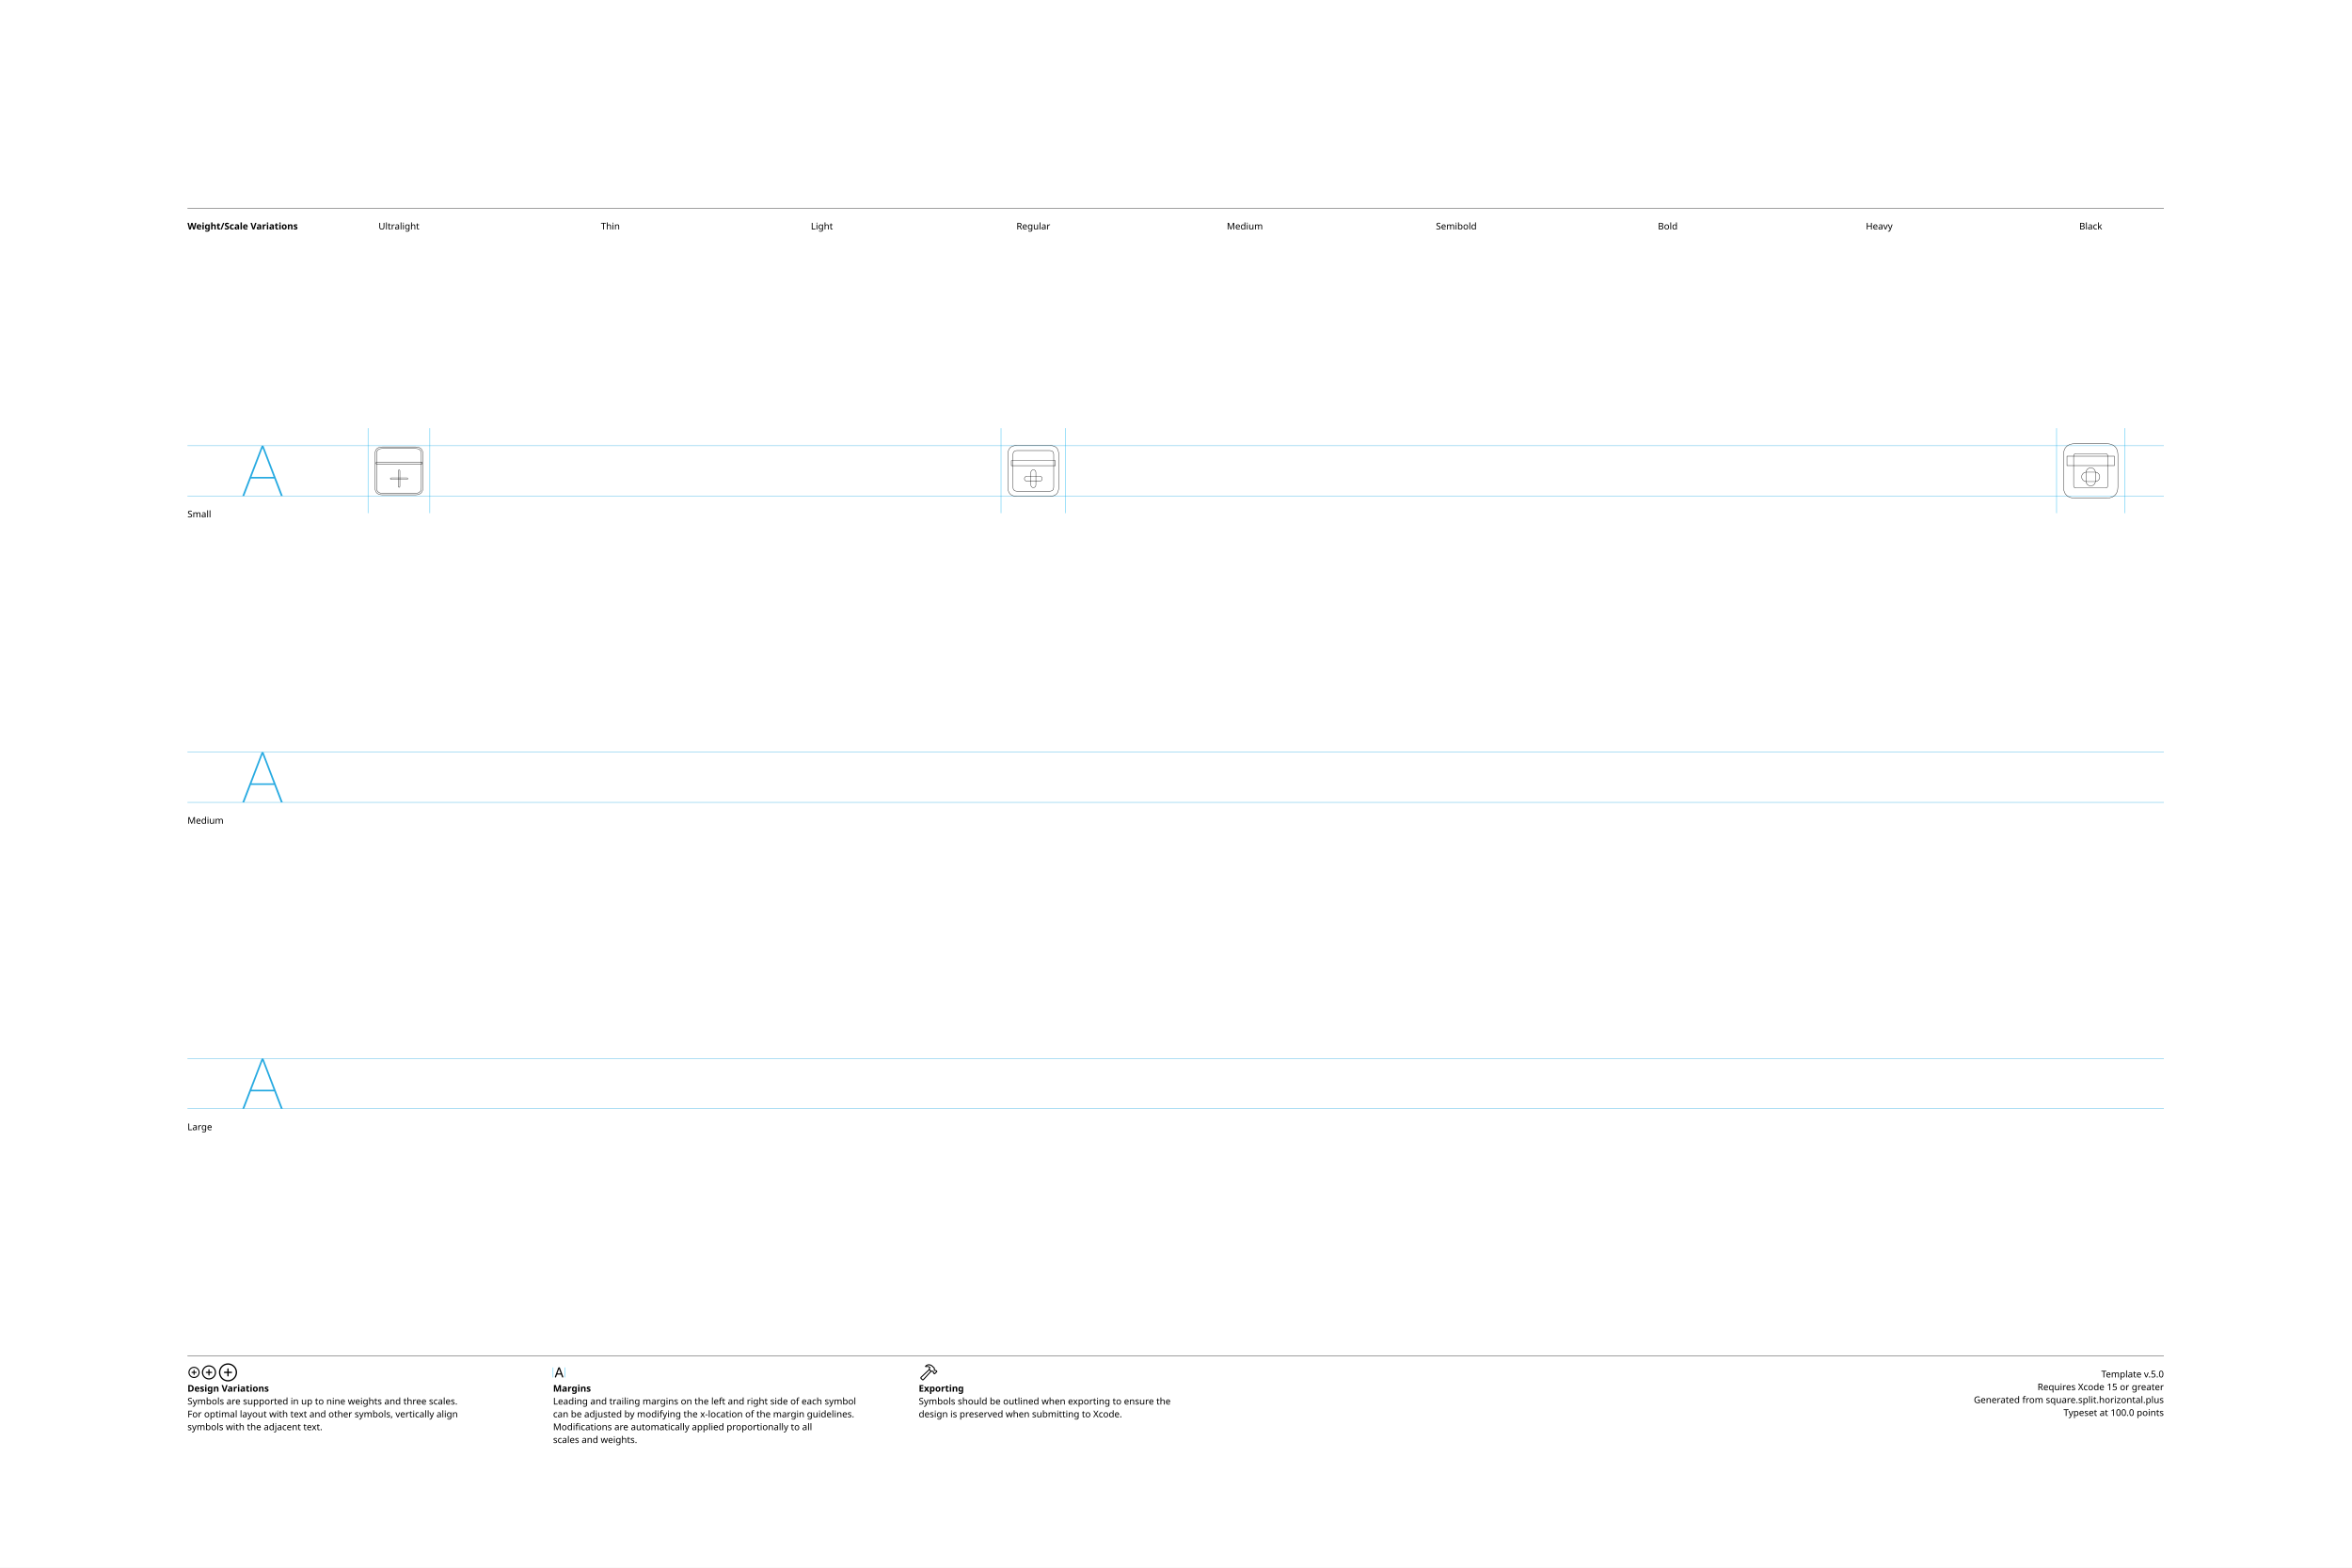
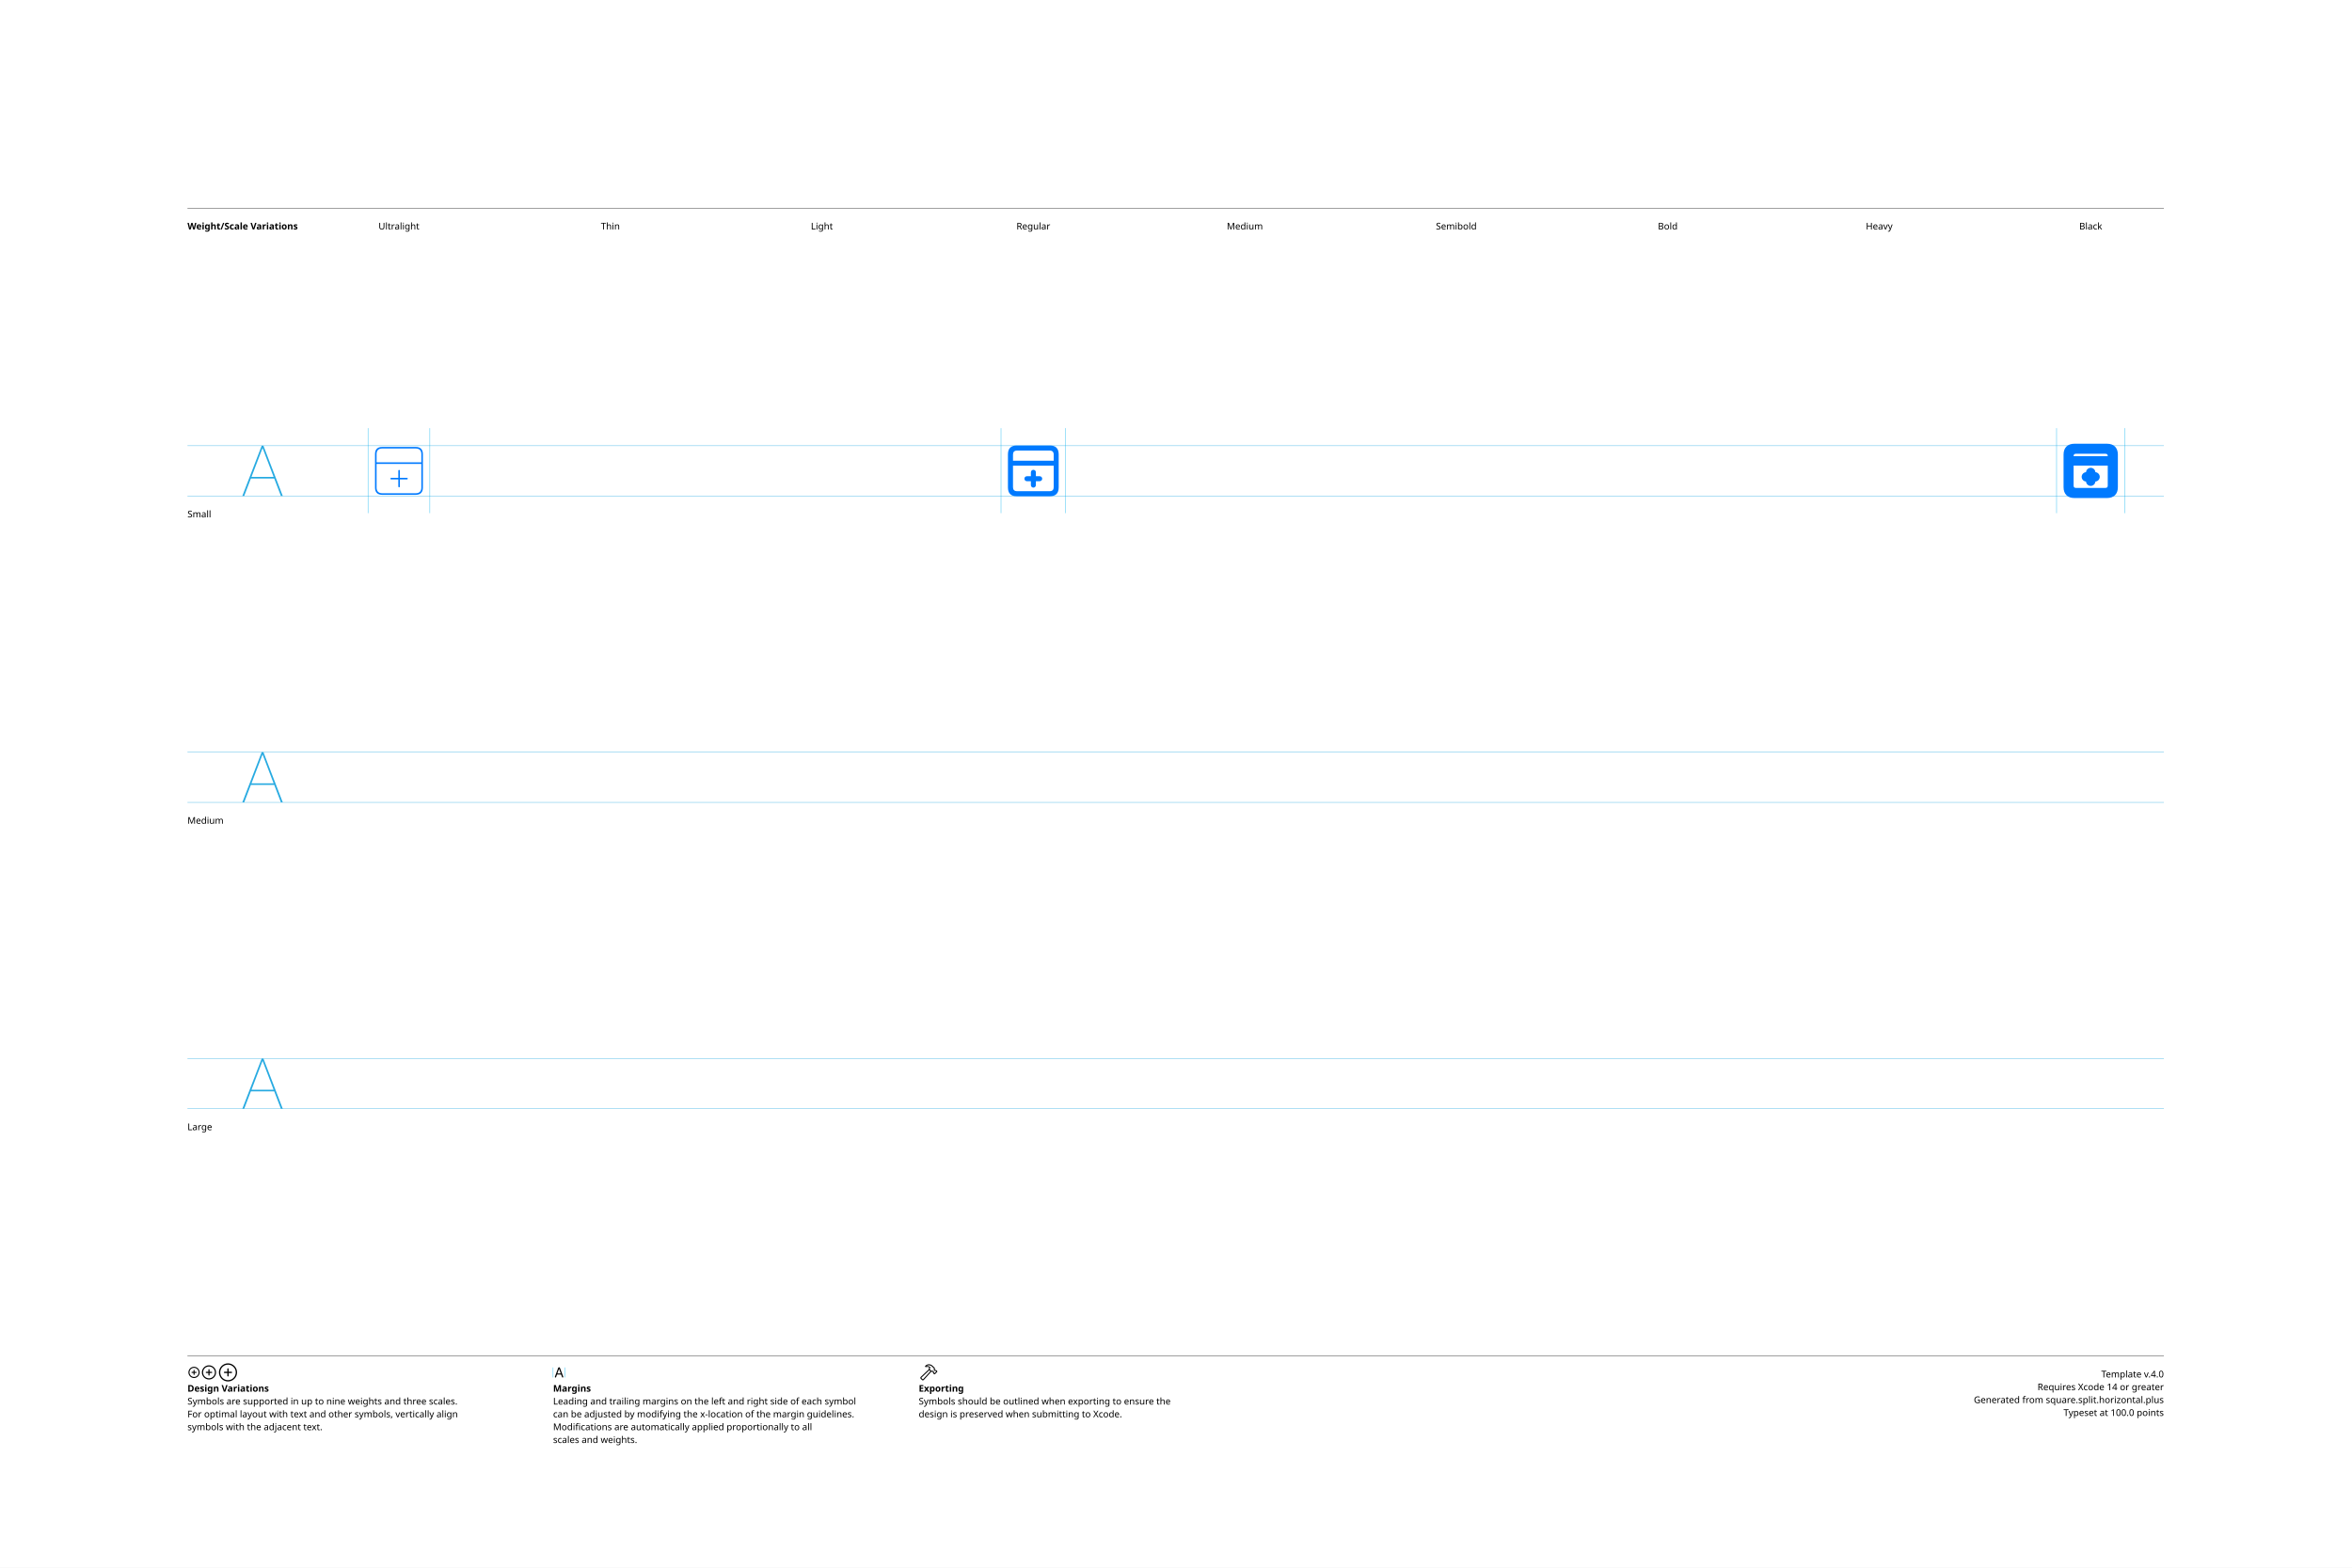
<svg xmlns="http://www.w3.org/2000/svg" version="1.1" width="3300" height="2200">
-   <style>.monochrome-0 {-sfsymbols-motion-group:0}
+   <style>.monochrome-0 {}

- .multicolor-0:tintColor {-sfsymbols-motion-group:0}
+ .multicolor-0:tintColor {}

- .hierarchical-0:primary {-sfsymbols-motion-group:0}
+ .hierarchical-0:primary {}

- .SFSymbolsPreviewWireframe {fill:none;opacity:1.0;stroke:black;stroke-width:0.5}
+ .SFSymbolsPreview007AFF {fill:#007AFF;opacity:1.0}
</style>
  <g id="Notes">
    <rect height="2200" id="artboard" style="fill:white;opacity:1" width="3300" x="0" y="0" />
    <line style="fill:none;stroke:black;opacity:1;stroke-width:0.5;" x1="263" x2="3036" y1="292" y2="292" />
    <text style="stroke:none;fill:black;font-family:sans-serif;font-size:13;font-weight:bold;" transform="matrix(1 0 0 1 263 322)">Weight/Scale Variations</text>
    <text style="stroke:none;fill:black;font-family:sans-serif;font-size:13;text-anchor:middle;" transform="matrix(1 0 0 1 559.711 322)">Ultralight</text>
    <text style="stroke:none;fill:black;font-family:sans-serif;font-size:13;text-anchor:middle;" transform="matrix(1 0 0 1 856.422 322)">Thin</text>
    <text style="stroke:none;fill:black;font-family:sans-serif;font-size:13;text-anchor:middle;" transform="matrix(1 0 0 1 1153.13 322)">Light</text>
    <text style="stroke:none;fill:black;font-family:sans-serif;font-size:13;text-anchor:middle;" transform="matrix(1 0 0 1 1449.84 322)">Regular</text>
    <text style="stroke:none;fill:black;font-family:sans-serif;font-size:13;text-anchor:middle;" transform="matrix(1 0 0 1 1746.56 322)">Medium</text>
    <text style="stroke:none;fill:black;font-family:sans-serif;font-size:13;text-anchor:middle;" transform="matrix(1 0 0 1 2043.27 322)">Semibold</text>
    <text style="stroke:none;fill:black;font-family:sans-serif;font-size:13;text-anchor:middle;" transform="matrix(1 0 0 1 2339.98 322)">Bold</text>
    <text style="stroke:none;fill:black;font-family:sans-serif;font-size:13;text-anchor:middle;" transform="matrix(1 0 0 1 2636.69 322)">Heavy</text>
    <text style="stroke:none;fill:black;font-family:sans-serif;font-size:13;text-anchor:middle;" transform="matrix(1 0 0 1 2933.4 322)">Black</text>
    <line style="fill:none;stroke:black;opacity:1;stroke-width:0.5;" x1="263" x2="3036" y1="1903" y2="1903" />
    <g transform="matrix(0.2 0 0 0.2 263 1933)">
      <path d="m46.24 4.15c21.533 0 39.453-17.871 39.453-39.404s-17.969-39.404-39.502-39.404c-21.484 0-39.355 17.871-39.355 39.404s17.92 39.404 39.404 39.404Zm0-7.422c-17.725 0-31.885-14.209-31.885-31.982s14.111-31.982 31.836-31.982c17.773 0 32.031 14.209 32.031 31.982s-14.209 31.982-31.982 31.982Zm-17.969-31.982c0 2.148 1.514 3.613 3.76 3.613h10.498v10.596c0 2.197 1.465 3.711 3.613 3.711 2.246 0 3.711-1.514 3.711-3.711v-10.596h10.596c2.197 0 3.711-1.465 3.711-3.613 0-2.197-1.514-3.711-3.711-3.711h-10.596v-10.547c0-2.246-1.465-3.76-3.711-3.76-2.148 0-3.613 1.514-3.613 3.76v10.547h-10.498c-2.246 0-3.76 1.514-3.76 3.711Z" />
    </g>
    <g transform="matrix(0.2 0 0 0.2 281.506 1933)">
      <path d="m58.545 14.551c27.246 0 49.805-22.607 49.805-49.805 0-27.246-22.607-49.805-49.853-49.805-27.197 0-49.756 22.559-49.756 49.805 0 27.197 22.607 49.805 49.805 49.805Zm0-8.301c-23.047 0-41.455-18.457-41.455-41.504s18.359-41.504 41.406-41.504 41.553 18.457 41.553 41.504-18.457 41.504-41.504 41.504Zm-22.656-41.504c0 2.393 1.66 4.004 4.15 4.004h14.355v14.404c0 2.441 1.66 4.15 4.053 4.15 2.441 0 4.15-1.66 4.15-4.15v-14.404h14.404c2.441 0 4.15-1.611 4.15-4.004 0-2.441-1.709-4.15-4.15-4.15h-14.404v-14.355c0-2.49-1.709-4.199-4.15-4.199-2.393 0-4.053 1.709-4.053 4.199v14.355h-14.355c-2.49 0-4.15 1.709-4.15 4.15Z" />
    </g>
    <g transform="matrix(0.2 0 0 0.2 304.924 1933)">
      <path d="m74.853 28.32c34.815 0 63.623-28.809 63.623-63.574 0-34.815-28.857-63.623-63.672-63.623-34.766 0-63.525 28.809-63.525 63.623 0 34.766 28.809 63.574 63.574 63.574Zm0-9.082c-30.176 0-54.443-24.316-54.443-54.492 0-30.225 24.219-54.492 54.395-54.492 30.225 0 54.541 24.268 54.541 54.492 0 30.176-24.268 54.492-54.492 54.492Zm-28.857-54.492c0 2.588 1.855 4.395 4.59 4.395h19.727v19.775c0 2.686 1.855 4.59 4.443 4.59 2.686 0 4.541-1.855 4.541-4.59v-19.775h19.775c2.686 0 4.59-1.807 4.59-4.395 0-2.734-1.855-4.59-4.59-4.59h-19.775v-19.727c0-2.734-1.855-4.639-4.541-4.639-2.588 0-4.443 1.904-4.443 4.639v19.727h-19.727c-2.734 0-4.59 1.855-4.59 4.59Z" />
    </g>
    <text style="stroke:none;fill:black;font-family:sans-serif;font-size:13;font-weight:bold;" transform="matrix(1 0 0 1 263 1953)">Design Variations</text>
    <text style="stroke:none;fill:black;font-family:sans-serif;font-size:13;" transform="matrix(1 0 0 1 263 1971)">Symbols are supported in up to nine weights and three scales.</text>
    <text style="stroke:none;fill:black;font-family:sans-serif;font-size:13;" transform="matrix(1 0 0 1 263 1989)">For optimal layout with text and other symbols, vertically align</text>
    <text style="stroke:none;fill:black;font-family:sans-serif;font-size:13;" transform="matrix(1 0 0 1 263 2007)">symbols with the adjacent text.</text>
    <line style="fill:none;stroke:#00AEEF;stroke-width:0.5;opacity:1.0;" x1="776" x2="776" y1="1919" y2="1933" />
    <g transform="matrix(0.2 0 0 0.2 776 1933)">
      <path d="m16.553 0.781c2.588 0 3.857-0.977 4.785-3.711l6.299-17.236h28.809l6.299 17.236c0.928 2.734 2.197 3.711 4.736 3.711 2.588 0 4.248-1.562 4.248-4.004 0-0.83-0.146-1.611-0.537-2.637l-22.9-60.986c-1.123-2.979-3.125-4.492-6.25-4.492-3.027 0-5.078 1.465-6.152 4.443l-22.9 61.084c-0.391 1.025-0.537 1.807-0.537 2.637 0 2.441 1.562 3.955 4.102 3.955Zm13.477-28.369 11.865-32.861h0.244l11.865 32.861Z" />
    </g>
    <line style="fill:none;stroke:#00AEEF;stroke-width:0.5;opacity:1.0;" x1="792.836" x2="792.836" y1="1919" y2="1933" />
    <text style="stroke:none;fill:black;font-family:sans-serif;font-size:13;font-weight:bold;" transform="matrix(1 0 0 1 776 1953)">Margins</text>
    <text style="stroke:none;fill:black;font-family:sans-serif;font-size:13;" transform="matrix(1 0 0 1 776 1971)">Leading and trailing margins on the left and right side of each symbol</text>
    <text style="stroke:none;fill:black;font-family:sans-serif;font-size:13;" transform="matrix(1 0 0 1 776 1989)">can be adjusted by modifying the x-location of the margin guidelines.</text>
    <text style="stroke:none;fill:black;font-family:sans-serif;font-size:13;" transform="matrix(1 0 0 1 776 2007)">Modifications are automatically applied proportionally to all</text>
    <text style="stroke:none;fill:black;font-family:sans-serif;font-size:13;" transform="matrix(1 0 0 1 776 2025)">scales and weights.</text>
    <g transform="matrix(0.2 0 0 0.2 1289 1933)">
      <path d="m14.209 9.326 8.496 8.545c4.297 4.346 9.229 4.053 13.867-1.074l53.467-58.935-4.834-4.883-53.076 58.398c-1.758 2.002-3.418 2.49-5.762 0.146l-5.859-5.811c-2.344-2.295-1.807-4.004 0.195-5.811l57.373-54.004-4.883-4.834-57.959 54.443c-4.932 4.59-5.322 9.473-1.025 13.818Zm32.08-90.967c-2.1 2.051-2.246 4.932-1.074 6.885 1.172 1.807 3.467 2.979 6.689 2.148 7.324-1.709 14.941-2.002 22.07 2.686l-2.93 7.275c-1.709 4.15-0.83 7.08 1.855 9.814l11.475 11.572c2.441 2.441 4.492 2.539 7.324 2.051l5.322-0.977 3.32 3.369-0.195 2.783c-0.195 2.49 0.439 4.395 2.881 6.787l3.809 3.711c2.393 2.393 5.469 2.539 7.812 0.195l14.551-14.6c2.344-2.344 2.246-5.322-0.146-7.715l-3.857-3.809c-2.393-2.393-4.248-3.174-6.641-2.979l-2.881 0.244-3.223-3.174 1.221-5.615c0.635-2.832-0.146-5.029-3.076-7.959l-10.986-10.938c-16.699-16.602-38.867-16.211-53.32-1.758Zm7.471 1.855c12.158-8.887 28.613-7.373 39.746 3.76l12.158 12.06c1.172 1.172 1.367 2.1 1.025 3.809l-1.611 7.422 7.52 7.422 4.932-0.293c1.27-0.049 1.66 0.049 2.637 1.025l2.881 2.881-12.207 12.207-2.881-2.881c-0.977-0.977-1.123-1.367-1.074-2.686l0.342-4.883-7.471-7.422-7.617 1.27c-1.611 0.342-2.344 0.195-3.564-0.977l-10.01-10.01c-1.27-1.172-1.416-2.002-0.635-3.857l4.395-10.449c-7.812-7.275-17.969-10.4-28.125-7.422-0.781 0.195-1.074-0.439-0.439-0.977Z" />
    </g>
    <text style="stroke:none;fill:black;font-family:sans-serif;font-size:13;font-weight:bold;" transform="matrix(1 0 0 1 1289 1953)">Exporting</text>
    <text style="stroke:none;fill:black;font-family:sans-serif;font-size:13;" transform="matrix(1 0 0 1 1289 1971)">Symbols should be outlined when exporting to ensure the</text>
    <text style="stroke:none;fill:black;font-family:sans-serif;font-size:13;" transform="matrix(1 0 0 1 1289 1989)">design is preserved when submitting to Xcode.</text>
-     <text id="template-version" style="stroke:none;fill:black;font-family:sans-serif;font-size:13;text-anchor:end;" transform="matrix(1 0 0 1 3036 1933)">Template v.5.0</text>
-     <text style="stroke:none;fill:black;font-family:sans-serif;font-size:13;text-anchor:end;" transform="matrix(1 0 0 1 3036 1951)">Requires Xcode 15 or greater</text>
+     <text id="template-version" style="stroke:none;fill:black;font-family:sans-serif;font-size:13;text-anchor:end;" transform="matrix(1 0 0 1 3036 1933)">Template v.4.0</text>
+     <text style="stroke:none;fill:black;font-family:sans-serif;font-size:13;text-anchor:end;" transform="matrix(1 0 0 1 3036 1951)">Requires Xcode 14 or greater</text>
    <text id="descriptive-name" style="stroke:none;fill:black;font-family:sans-serif;font-size:13;text-anchor:end;" transform="matrix(1 0 0 1 3036 1969)">Generated from square.split.horizontal.plus</text>
    <text style="stroke:none;fill:black;font-family:sans-serif;font-size:13;text-anchor:end;" transform="matrix(1 0 0 1 3036 1987)">Typeset at 100.0 points</text>
    <text style="stroke:none;fill:black;font-family:sans-serif;font-size:13;" transform="matrix(1 0 0 1 263 726)">Small</text>
    <text style="stroke:none;fill:black;font-family:sans-serif;font-size:13;" transform="matrix(1 0 0 1 263 1156)">Medium</text>
    <text style="stroke:none;fill:black;font-family:sans-serif;font-size:13;" transform="matrix(1 0 0 1 263 1586)">Large</text>
  </g>
  <g id="Guides">
    <g id="H-reference" style="fill:#27AAE1;stroke:none;" transform="matrix(1 0 0 1 339 696)">
      <path d="M0.994 0L3.638 0L29.328-67.132L30.03-67.132L30.03-70.459L28.123-70.459ZM11.688-24.48L46.981-24.48L46.231-26.729L12.438-26.729ZM55.12 0L57.764 0L30.638-70.459L29.433-70.459L29.433-67.132Z" />
    </g>
    <line id="Baseline-S" style="fill:none;stroke:#27AAE1;opacity:1;stroke-width:0.5;" x1="263" x2="3036" y1="696" y2="696" />
    <line id="Capline-S" style="fill:none;stroke:#27AAE1;opacity:1;stroke-width:0.5;" x1="263" x2="3036" y1="625.541" y2="625.541" />
    <g id="H-reference" style="fill:#27AAE1;stroke:none;" transform="matrix(1 0 0 1 339 1126)">
      <path d="M0.994 0L3.638 0L29.328-67.132L30.03-67.132L30.03-70.459L28.123-70.459ZM11.688-24.48L46.981-24.48L46.231-26.729L12.438-26.729ZM55.12 0L57.764 0L30.638-70.459L29.433-70.459L29.433-67.132Z" />
    </g>
    <line id="Baseline-M" style="fill:none;stroke:#27AAE1;opacity:1;stroke-width:0.5;" x1="263" x2="3036" y1="1126" y2="1126" />
    <line id="Capline-M" style="fill:none;stroke:#27AAE1;opacity:1;stroke-width:0.5;" x1="263" x2="3036" y1="1055.54" y2="1055.54" />
    <g id="H-reference" style="fill:#27AAE1;stroke:none;" transform="matrix(1 0 0 1 339 1556)">
      <path d="M0.994 0L3.638 0L29.328-67.132L30.03-67.132L30.03-70.459L28.123-70.459ZM11.688-24.48L46.981-24.48L46.231-26.729L12.438-26.729ZM55.12 0L57.764 0L30.638-70.459L29.433-70.459L29.433-67.132Z" />
    </g>
    <line id="Baseline-L" style="fill:none;stroke:#27AAE1;opacity:1;stroke-width:0.5;" x1="263" x2="3036" y1="1556" y2="1556" />
    <line id="Capline-L" style="fill:none;stroke:#27AAE1;opacity:1;stroke-width:0.5;" x1="263" x2="3036" y1="1485.54" y2="1485.54" />
    <line id="left-margin-Ultralight-S" style="fill:none;stroke:#00AEEF;stroke-width:0.5;opacity:1.0;" x1="516.311" x2="516.311" y1="600.785" y2="720.121" />
    <line id="right-margin-Ultralight-S" style="fill:none;stroke:#00AEEF;stroke-width:0.5;opacity:1.0;" x1="603.111" x2="603.111" y1="600.785" y2="720.121" />
    <line id="left-margin-Regular-S" style="fill:none;stroke:#00AEEF;stroke-width:0.5;opacity:1.0;" x1="1404.49" x2="1404.49" y1="600.785" y2="720.121" />
    <line id="right-margin-Regular-S" style="fill:none;stroke:#00AEEF;stroke-width:0.5;opacity:1.0;" x1="1495.19" x2="1495.19" y1="600.785" y2="720.121" />
    <line id="left-margin-Black-S" style="fill:none;stroke:#00AEEF;stroke-width:0.5;opacity:1.0;" x1="2885.5" x2="2885.5" y1="600.785" y2="720.121" />
    <line id="right-margin-Black-S" style="fill:none;stroke:#00AEEF;stroke-width:0.5;opacity:1.0;" x1="2981.3" x2="2981.3" y1="600.785" y2="720.121" />
  </g>
  <g id="Symbols">
    <g id="Black-S" transform="matrix(1 0 0 1 2885.5 696)">
-       <path class="monochrome-0 multicolor-0:tintColor hierarchical-0:primary SFSymbolsPreviewWireframe" d="M14.6-55.8L14.6-42.6L81.1-42.6L81.1-55.8L14.6-55.8ZM35.2-26.8L35.2-26.8C35.2-23.2 38.2-20.2 41.8-20.2L54-20.2C57.6-20.2 60.6-23.2 60.6-26.8L60.6-26.8C60.6-30.4 57.6-33.4 54-33.4L41.8-33.4C38.2-33.4 35.2-30.5 35.2-26.8ZM47.9-39.5L47.9-39.5C44.3-39.5 41.3-36.5 41.3-32.9L41.3-20.7C41.3-17.1 44.3-14.1 47.9-14.1L47.9-14.1C51.5-14.1 54.5-17.1 54.5-20.7L54.5-32.9C54.5-36.6 51.5-39.5 47.9-39.5ZM9.8-58.1L9.8-12.3C9.8-2.7 15.4 2.9 25 2.9L70.8 2.9C80.4 2.9 86-2.7 86-12.3L86-58.1C86-67.7 80.3-73.3 70.8-73.3L25-73.3C15.4-73.3 9.8-67.7 9.8-58.1ZM23.9-55.9C23.9-58.1 24.8-59.2 27.2-59.2L68.5-59.2C70.9-59.2 71.8-58.1 71.8-55.9L71.8-14.6C71.8-12.4 70.9-11.3 68.5-11.3L27.2-11.3C24.8-11.3 23.9-12.4 23.9-14.6L23.9-55.9Z" />
+       <path class="monochrome-0 multicolor-0:tintColor hierarchical-0:primary SFSymbolsPreview007AFF" d="M9.8-58.1L9.8-12.3C9.8-2.7 15.4 2.9 25 2.9L70.8 2.9C80.4 2.9 86-2.7 86-12.3L86-58.1C86-67.7 80.3-73.3 70.8-73.3L25-73.3C15.4-73.3 9.8-67.7 9.8-58.1ZM23.9-55.9C23.9-58.1 24.8-59.2 27.2-59.2L68.5-59.2C70.9-59.2 71.8-58.1 71.8-55.9L71.8-14.6C71.8-12.4 70.9-11.3 68.5-11.3L27.2-11.3C24.8-11.3 23.9-12.4 23.9-14.6L23.9-55.9ZM14.6-55.8L14.6-42.6L81.1-42.6L81.1-55.8L14.6-55.8ZM35.2-26.8L35.2-26.8C35.2-23.2 38.2-20.2 41.8-20.2L54-20.2C57.6-20.2 60.6-23.2 60.6-26.8L60.6-26.8C60.6-30.4 57.6-33.4 54-33.4L41.8-33.4C38.2-33.4 35.2-30.5 35.2-26.8ZM47.9-39.5L47.9-39.5C44.3-39.5 41.3-36.5 41.3-32.9L41.3-20.7C41.3-17.1 44.3-14.1 47.9-14.1L47.9-14.1C51.5-14.1 54.5-17.1 54.5-20.7L54.5-32.9C54.5-36.6 51.5-39.5 47.9-39.5Z" />
    </g>
    <g id="Regular-S" transform="matrix(1 0 0 1 1404.49 696)">
-       <path class="monochrome-0 multicolor-0:tintColor hierarchical-0:primary SFSymbolsPreviewWireframe" d="M14.51-49.5L14.51-42.5L76.31-42.5L76.31-49.5L14.51-49.5ZM32.81-24.2L32.81-24.2C32.81-22.3 34.41-20.7 36.31-20.7L54.31-20.7C56.21-20.7 57.81-22.3 57.81-24.2L57.81-24.2C57.81-26.1 56.21-27.7 54.31-27.7L36.31-27.7C34.41-27.7 32.81-26.2 32.81-24.2ZM45.41-36.7L45.41-36.7C43.51-36.7 41.91-35.1 41.91-33.2L41.91-15.2C41.91-13.3 43.51-11.7 45.41-11.7L45.41-11.7C47.31-11.7 48.91-13.3 48.91-15.2L48.91-33.2C48.91-35.2 47.31-36.7 45.41-36.7ZM9.71-58.3L9.71-12.1C9.71-3.7 13.81 0.4 22.01 0.4L68.61 0.4C76.81 0.4 80.91-3.7 80.91-12.1L80.91-58.3C80.91-66.6 76.81-70.8 68.61-70.8L22.01-70.8C13.81-70.8 9.71-66.6 9.71-58.3ZM16.81-58.2C16.81-61.7 18.71-63.7 22.41-63.7L68.31-63.7C72.01-63.7 73.91-61.7 73.91-58.2L73.91-12.2C73.91-8.7 72.01-6.7 68.31-6.7L22.41-6.7C18.71-6.7 16.81-8.7 16.81-12.2L16.81-58.2Z" />
+       <path class="monochrome-0 multicolor-0:tintColor hierarchical-0:primary SFSymbolsPreview007AFF" d="M9.71-58.3L9.71-12.1C9.71-3.7 13.81 0.4 22.01 0.4L68.61 0.4C76.81 0.4 80.91-3.7 80.91-12.1L80.91-58.3C80.91-66.6 76.81-70.8 68.61-70.8L22.01-70.8C13.81-70.8 9.71-66.6 9.71-58.3ZM16.81-58.2C16.81-61.7 18.71-63.7 22.41-63.7L68.31-63.7C72.01-63.7 73.91-61.7 73.91-58.2L73.91-12.2C73.91-8.7 72.01-6.7 68.31-6.7L22.41-6.7C18.71-6.7 16.81-8.7 16.81-12.2L16.81-58.2ZM14.51-49.5L14.51-42.5L76.31-42.5L76.31-49.5L14.51-49.5ZM32.81-24.2L32.81-24.2C32.81-22.3 34.41-20.7 36.31-20.7L54.31-20.7C56.21-20.7 57.81-22.3 57.81-24.2L57.81-24.2C57.81-26.1 56.21-27.7 54.31-27.7L36.31-27.7C34.41-27.7 32.81-26.2 32.81-24.2ZM45.41-36.7L45.41-36.7C43.51-36.7 41.91-35.1 41.91-33.2L41.91-15.2C41.91-13.3 43.51-11.7 45.41-11.7L45.41-11.7C47.31-11.7 48.91-13.3 48.91-15.2L48.91-33.2C48.91-35.2 47.31-36.7 45.41-36.7Z" />
    </g>
    <g id="Ultralight-S" transform="matrix(1 0 0 1 516.311 696)">
-       <path class="monochrome-0 multicolor-0:tintColor hierarchical-0:primary SFSymbolsPreviewWireframe" d="M11.45-47.2L11.45-45L75.85-45L75.85-47.2L11.45-47.2ZM31.35-24.3L31.35-24.3C31.35-23.7 31.85-23.2 32.45-23.2L54.75-23.2C55.35-23.2 55.85-23.7 55.85-24.3L55.85-24.3C55.85-24.9 55.35-25.4 54.75-25.4L32.55-25.4C31.85-25.4 31.35-24.9 31.35-24.3ZM43.65-36.6L43.65-36.6C43.05-36.6 42.55-36.1 42.55-35.5L42.55-13.2C42.55-12.6 43.05-12.1 43.65-12.1L43.65-12.1C44.25-12.1 44.75-12.6 44.75-13.2L44.75-35.5C44.75-36.1 44.25-36.6 43.65-36.6ZM9.85-58.8L9.85-11.6C9.85-5.1 13.45-1.6 19.85-1.6L67.05-1.6C73.45-1.6 77.05-5.1 77.05-11.6L77.05-58.8C77.05-65.3 73.55-68.8 67.05-68.8L19.85-68.8C13.25-68.8 9.85-65.3 9.85-58.8ZM12.05-58.7C12.05-63.9 14.75-66.6 19.95-66.6L66.95-66.6C72.15-66.6 74.85-63.9 74.85-58.7L74.85-11.7C74.85-6.7 72.15-3.8 66.95-3.8L19.95-3.8C14.75-3.8 12.05-6.7 12.05-11.7L12.05-58.7Z" />
+       <path class="monochrome-0 multicolor-0:tintColor hierarchical-0:primary SFSymbolsPreview007AFF" d="M9.85-58.8L9.85-11.6C9.85-5.1 13.45-1.6 19.85-1.6L67.05-1.6C73.45-1.6 77.05-5.1 77.05-11.6L77.05-58.8C77.05-65.3 73.55-68.8 67.05-68.8L19.85-68.8C13.25-68.8 9.85-65.3 9.85-58.8ZM12.05-58.7C12.05-63.9 14.75-66.6 19.95-66.6L66.95-66.6C72.15-66.6 74.85-63.9 74.85-58.7L74.85-11.7C74.85-6.7 72.15-3.8 66.95-3.8L19.95-3.8C14.75-3.8 12.05-6.7 12.05-11.7L12.05-58.7ZM11.45-47.2L11.45-45L75.85-45L75.85-47.2L11.45-47.2ZM31.35-24.3L31.35-24.3C31.35-23.7 31.85-23.2 32.45-23.2L54.75-23.2C55.35-23.2 55.85-23.7 55.85-24.3L55.85-24.3C55.85-24.9 55.35-25.4 54.75-25.4L32.55-25.4C31.85-25.4 31.35-24.9 31.35-24.3ZM43.65-36.6L43.65-36.6C43.05-36.6 42.55-36.1 42.55-35.5L42.55-13.2C42.55-12.6 43.05-12.1 43.65-12.1L43.65-12.1C44.25-12.1 44.75-12.6 44.75-13.2L44.75-35.5C44.75-36.1 44.25-36.6 43.65-36.6Z" />
    </g>
  </g>
</svg>
